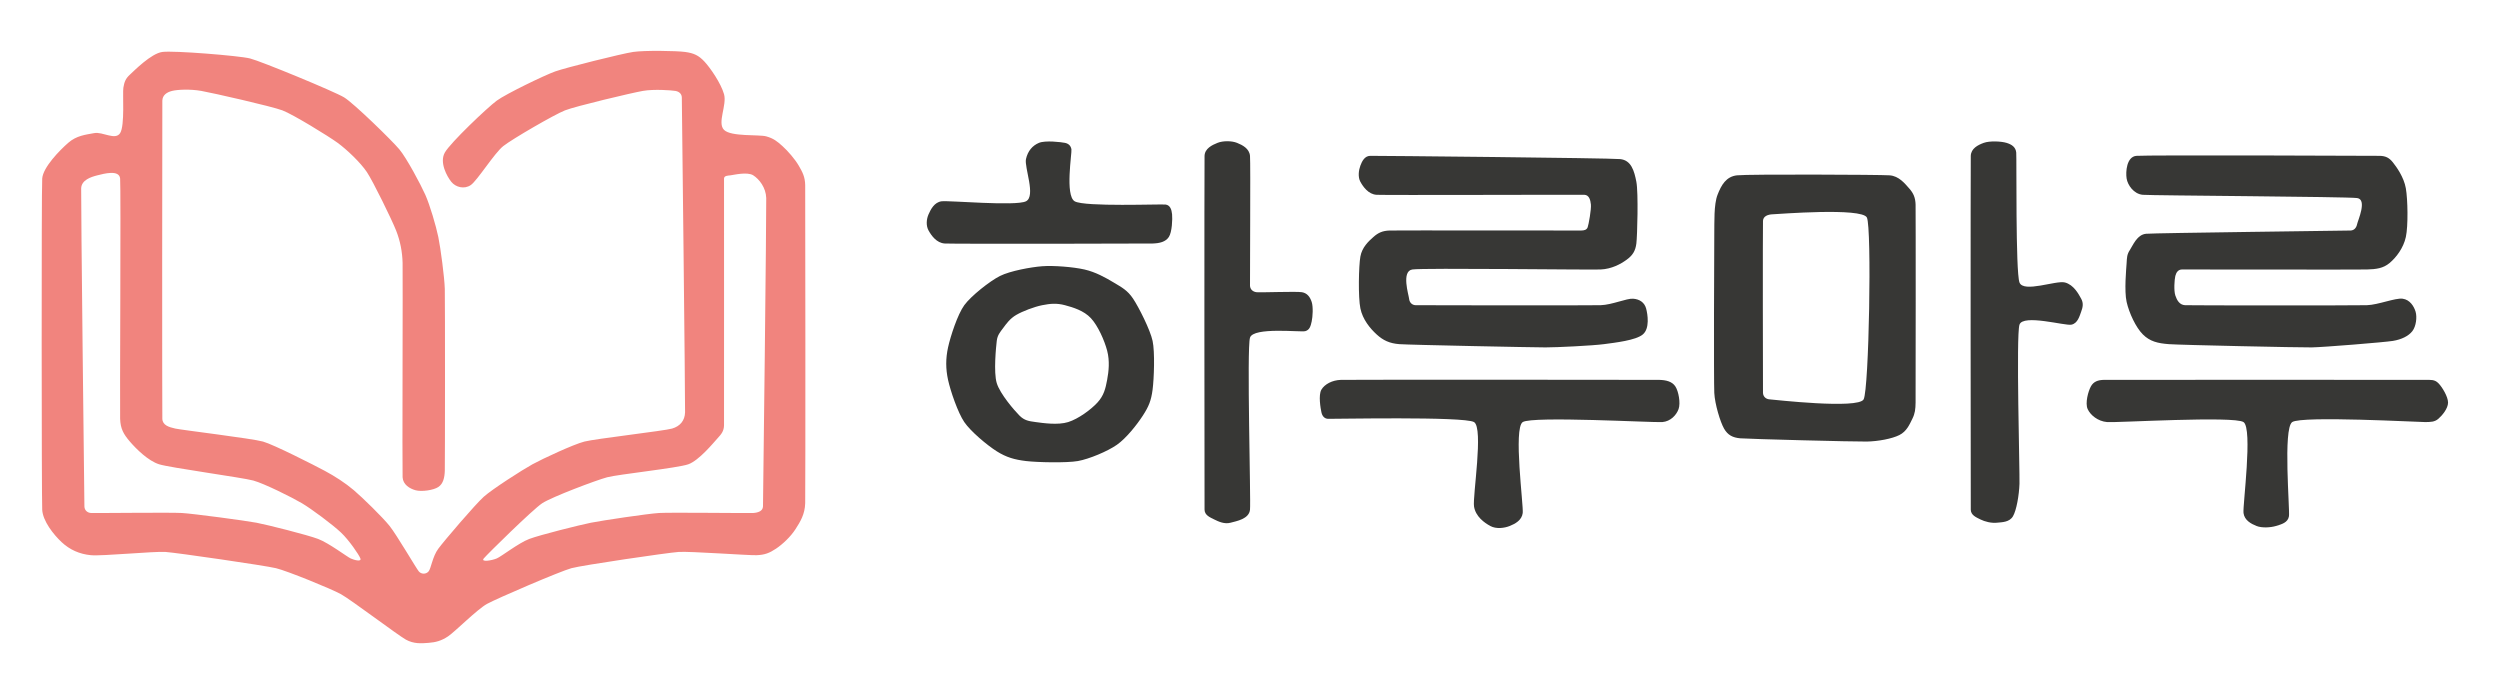
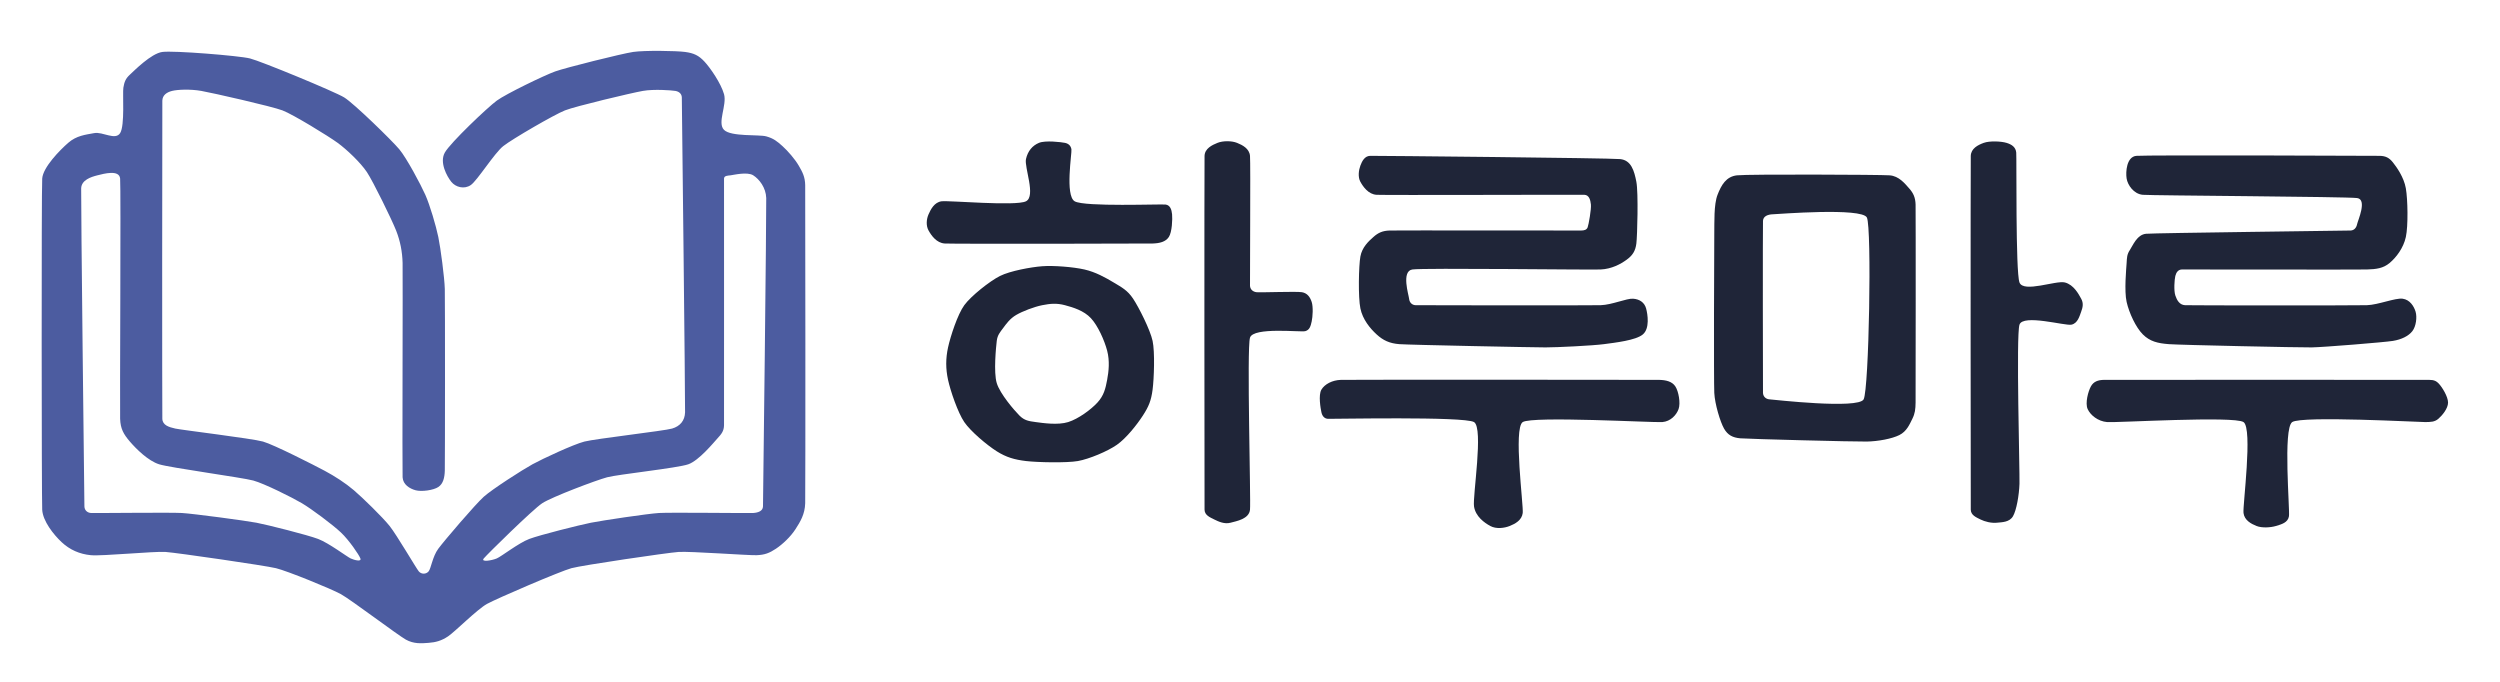
<svg xmlns="http://www.w3.org/2000/svg" viewBox="150 110 770 210" width="770" height="210" role="img" aria-label="하루마루">
-   <g id="symbol" fill="#f1847e" fill-rule="evenodd">
+   <g id="symbol" fill="#4C5CA0" fill-rule="evenodd">
    <path id="book" d="M200 126C203.468 125.531 223.605 127.151 227 128C230.395 128.849 253.01 138.18 256 140C258.99 141.82 270.759 153.311 273 156C275.241 158.689 279.579 166.802 281 170C282.421 173.198 284.291 179.573 285 183C285.709 186.427 286.903 195.501 287 199C287.097 202.499 287.071 252.847 287 255C286.929 257.153 286.5 259 285 260C283.5 261 279.833 261.5 278 261C276.167 260.5 274.129 259.259 274 257C273.871 254.741 274.092 194.499 274 191C273.908 187.501 273.28 184.258 272 181C270.72 177.742 264.941 165.912 263 163C261.059 160.088 256.826 156.065 254 154C251.174 151.935 240.271 145.246 237 144C233.729 142.754 215.447 138.608 212 138C208.553 137.392 204.646 137.588 203 138C201.354 138.412 200.05 139.304 200 141C199.95 142.696 199.921 237.002 200 239C200.079 240.998 202.049 241.559 204 242C205.951 242.441 227.632 245.048 231 246C234.368 246.952 246.915 253.347 250 255C253.085 256.653 256.333 258.733 259 261C261.667 263.267 267.814 269.267 270 272C272.186 274.733 278.219 285.089 279 286C279.781 286.911 281.219 286.911 282 286C282.781 285.089 283.189 281.45 285 279C286.811 276.55 296.394 265.336 299 263C301.606 260.664 310.931 254.683 314 253C317.069 251.317 326.609 246.867 330 246C333.391 245.133 354.54 242.714 357 242C359.46 241.286 360.925 239.56 361 237C361.075 234.44 360.034 141.131 360 140C359.966 138.869 359.116 138.186 358 138C356.884 137.814 351.447 137.392 348 138C344.553 138.608 327.255 142.713 324 144C320.745 145.287 307.742 152.825 305 155C302.258 157.175 297.005 165.622 295 167C292.995 168.378 290.333 167.667 289 166C287.667 164.333 285.29 160.054 287 157C288.71 153.946 300.18 143.073 303 141C305.82 138.927 317.704 133.177 321 132C324.296 130.823 341.539 126.519 345 126C348.461 125.481 358.341 125.637 361 126C363.659 126.363 365.18 127.028 367 129C368.82 130.972 372.038 135.635 373 139C373.962 142.365 370.833 147.833 373 150C375.167 152.167 383.753 151.376 386 152C388.247 152.624 389.333 153.5 391 155C392.667 156.5 394.833 159 396 161C397.167 163 397.951 164.471 398 167C398.049 169.529 398.097 261.584 398 265C397.903 268.416 396.5 270.667 395 273C393.5 275.333 391 277.667 389 279C387 280.333 385.528 280.916 383 281C380.472 281.084 362.491 279.755 359 280C355.509 280.245 329.378 284.084 326 285C322.622 285.916 303.063 294.307 300 296C296.937 297.693 290.105 304.597 288 306C285.895 307.403 284.167 307.833 282 308C279.833 308.167 277.472 308.374 275 307C272.528 305.626 258.067 294.687 255 293C251.933 291.313 238.403 285.819 235 285C231.597 284.181 204.491 280.245 201 280C197.509 279.755 181.485 281.327 178 281C174.515 280.673 171.5 279.333 169 277C166.5 274.667 163.187 270.495 163 267C162.813 263.505 162.753 168.491 163 165C163.247 161.509 168.428 156.251 171 154C173.572 151.749 176.333 151.5 179 151C181.667 150.5 185.5 153.333 187 151C188.5 148.667 187.706 138.765 188 137C188.294 135.235 188.681 134.209 190 133C191.319 131.791 196.532 126.469 200 126ZM180 164C178 164.5 175.1 165.441 175 168C174.9 170.559 175.966 264.869 176 266C176.034 267.131 176.871 267.925 178 268C179.129 268.075 202.506 267.794 206 268C209.494 268.206 225.562 270.345 229 271C232.438 271.655 244.728 274.759 248 276C251.272 277.241 256.91 281.497 258 282C259.09 282.503 261.421 283.124 261 282C260.579 280.876 257.545 276.403 255 274C252.455 271.597 246.011 266.784 243 265C239.989 263.216 231.377 258.921 228 258C224.623 257.079 202.338 254.054 199 253C195.662 251.946 191.983 248.313 190 246C188.017 243.687 187.113 242.044 187 239C186.887 235.956 187.263 167.816 187 165C186.737 162.184 182 163.5 180 164ZM375 164C374.111 164.099 373.023 164.106 373 165C372.977 165.894 373.045 239.212 373 241C372.955 242.788 372.209 243.681 371 245C369.791 246.319 365.3 251.835 362 253C358.7 254.165 340.382 256.098 337 257C333.618 257.902 319.924 263.076 317 265C314.076 266.924 300.017 280.765 299 282C297.983 283.235 301.529 282.63 303 282C304.471 281.37 309.728 277.241 313 276C316.272 274.759 328.568 271.686 332 271C335.432 270.314 349.506 268.21 353 268C356.494 267.79 380.561 268.09 382 268C383.439 267.91 384.941 267.441 385 266C385.059 264.559 386.095 174.224 386 171C385.905 167.776 383.833 165.167 382 164C380.167 162.833 375.889 163.901 375 164Z" />
  </g>
-   <g id="wordmark" fill="#373735" fill-rule="evenodd">
+   <g id="wordmark" fill="#1F2538" fill-rule="evenodd">
    <path id="ha" d="M470 154C472 153.167 476.891 153.778 478 154C479.109 154.222 479.814 154.884 480 156C480.186 157.116 477.981 170.23 481 172C484.019 173.77 507.57 172.809 509 173C510.43 173.191 510.856 174.565 511 176C511.144 177.435 511 181.5 510 183C509 184.5 507.153 184.938 505 185C502.847 185.062 443.557 185.148 441 185C438.443 184.852 436.833 182.5 436 181C435.167 179.5 435.333 177.5 436 176C436.667 174.5 437.757 172.299 440 172C442.243 171.701 462.87 173.565 466 172C469.13 170.435 465.444 161.5 466 159C466.556 156.5 468 154.833 470 154ZM525 154C526.667 153.333 529.333 153.333 531 154C532.667 154.667 534.795 155.747 535 158C535.205 160.253 534.946 196.87 535 198C535.054 199.13 535.877 199.86 537 200C538.123 200.14 549.329 199.705 551 200C552.671 200.295 553.5 201.5 554 203C554.5 204.5 554.313 207.592 554 209C553.687 210.408 553.395 211.633 552 212C550.605 212.367 536.034 210.656 535 214C533.966 217.344 535.302 264.131 535 267C534.698 269.869 530.833 270.5 529 271C527.167 271.5 525.333 270.667 524 270C522.667 269.333 521.045 268.696 521 267C520.955 265.304 520.92 160.261 521 158C521.08 155.739 523.333 154.667 525 154ZM471 192C474.49 191.732 480.587 192.224 484 193C487.413 193.776 490.5 195.5 493 197C495.5 198.5 497.267 199.401 499 202C500.733 204.599 504.267 211.578 505 215C505.733 218.422 505.442 226.611 505 230C504.558 233.389 503.833 235.167 502 238C500.167 240.833 496.867 244.993 494 247C491.133 249.007 485.445 251.385 482 252C478.555 252.615 469.475 252.417 466 252C462.525 251.583 459.959 250.869 457 249C454.041 247.131 448.972 242.892 447 240C445.028 237.108 442.744 230.42 442 227C441.256 223.58 441.256 220.42 442 217C442.744 213.58 444.941 206.831 447 204C449.059 201.169 454.87 196.565 458 195C461.13 193.435 467.51 192.268 471 192ZM471 204C468.5 204.5 464.955 205.86 463 207C461.045 208.14 460 209.667 459 211C458 212.333 457.209 213.223 457 215C456.791 216.777 455.981 224.652 457 228C458.019 231.348 462.477 236.477 464 238C465.523 239.523 466.865 239.715 469 240C471.135 240.285 475.833 241 479 240C482.167 239 486 236.167 488 234C490 231.833 490.5 229.667 491 227C491.5 224.333 491.833 221.167 491 218C490.167 214.833 488.167 210.333 486 208C483.833 205.667 480.5 204.667 478 204C475.5 203.333 473.5 203.5 471 204Z" />
    <path id="ru-1" d="M572 158C573.697 157.958 645.575 158.666 649 159C652.425 159.334 653.35 162.621 654 166C654.65 169.379 654.289 182.686 654 185C653.711 187.314 652.833 188.667 651 190C649.167 191.333 646.414 192.845 643 193C639.586 193.155 588.46 192.472 585 193C581.54 193.528 583.898 200.873 584 202C584.102 203.127 584.869 203.962 586 204C587.131 204.038 639.502 204.104 643 204C646.498 203.896 651.005 201.858 653 202C654.995 202.142 656.5 203.167 657 205C657.5 206.833 658.167 211.167 656 213C653.833 214.833 647.469 215.537 644 216C640.531 216.463 629.5 217 626 217C622.5 217 584.037 216.234 581 216C577.963 215.766 576 214.833 574 213C572 211.167 569.714 208.426 569 205C568.286 201.574 568.484 191.838 569 189C569.516 186.162 571.5 184.333 573 183C574.5 181.667 575.847 181.067 578 181C580.153 180.933 636.106 181.015 637 181C637.894 180.985 638.686 180.837 639 180C639.314 179.163 640.144 174.435 640 173C639.856 171.565 639.441 170.065 638 170C636.559 169.935 576.557 170.148 574 170C571.443 169.852 569.833 167.5 569 166C568.167 164.5 568.5 162.333 569 161C569.5 159.667 570.303 158.042 572 158ZM563 227C565.682 226.923 658.846 226.958 661 227C663.154 227.042 665 227.5 666 229C667 230.5 667.667 234.167 667 236C666.333 237.833 664.552 239.787 662 240C659.448 240.213 621.933 238.09 619 240C616.067 241.91 619.281 265.755 619 268C618.719 270.245 616.667 271.333 615 272C613.333 272.667 610.833 273 609 272C607.167 271 604.482 269.087 604 266C603.518 262.913 607.001 241.801 604 240C600.999 238.199 560.129 239.072 559 239C557.871 238.928 557.245 238.104 557 237C556.755 235.896 556 231.667 557 230C558 228.333 560.318 227.077 563 227Z" />
    <path id="ma" d="M761 154C762.833 153.333 766.375 153.512 768 154C769.625 154.488 770.843 155.31 771 157C771.157 158.69 770.771 193.723 772 197C773.229 200.277 783.265 196.28 786 197C788.735 197.72 790.223 200.601 791 202C791.777 203.399 791.5 204.667 791 206C790.5 207.333 789.957 209.588 788 210C786.043 210.412 773.086 206.673 772 210C770.914 213.327 772.119 255.502 772 259C771.881 262.498 771.085 267.139 770 269C768.915 270.861 766.667 270.833 765 271C763.333 271.167 761.333 270.667 760 270C758.667 269.333 757.045 268.696 757 267C756.955 265.304 756.92 160.261 757 158C757.08 155.739 759.167 154.667 761 154ZM685 164C688.373 163.618 729.124 163.783 732 164C734.876 164.217 736.667 166.5 738 168C739.333 169.5 739.935 170.847 740 173C740.065 175.153 740.031 231.961 740 234C739.969 236.039 739.833 237.333 739 239C738.167 240.667 737.291 242.855 735 244C732.709 245.145 728.499 245.929 725 246C721.501 246.071 688.323 245.211 686 245C683.677 244.789 682.157 244.025 681 242C679.843 239.975 678.175 234.496 678 231C677.825 227.504 677.943 185.5 678 182C678.057 178.5 677.833 173 679 170C680.167 167 681.627 164.382 685 164ZM696 176C694.558 176.045 693.079 176.56 693 178C692.921 179.44 692.959 229.869 693 231C693.041 232.131 693.871 232.927 695 233C696.129 233.073 722.347 236.085 724 233C725.653 229.915 726.543 180.141 725 177C723.457 173.859 697.442 175.955 696 176Z" />
    <path id="ru-2" d="M808 158C811.034 157.728 881.212 157.955 883 158C884.788 158.045 885.883 158.603 887 160C888.117 161.397 890.4 164.552 891 168C891.6 171.448 891.744 179.58 891 183C890.256 186.42 888 189.333 886 191C884 192.667 881.911 192.909 879 193C876.089 193.091 823.131 192.962 822 193C820.869 193.038 820.274 193.902 820 195C819.726 196.098 819.5 199.5 820 201C820.5 202.5 821.305 203.914 823 204C824.695 204.086 875.502 204.104 879 204C882.498 203.896 887.757 201.701 890 202C892.243 202.299 893.5 204.333 894 206C894.5 207.667 894.167 210.5 893 212C891.833 213.5 889.649 214.573 887 215C884.351 215.427 865.5 216.949 862 217C858.5 217.051 821.408 216.262 818 216C814.592 215.738 812.167 215.167 810 213C807.833 210.833 805.776 206.413 805 203C804.224 199.587 804.897 192.646 805 191C805.103 189.354 805.085 188.372 806 187C806.915 185.628 808.183 182.249 811 182C813.817 181.751 872.87 181.052 874 181C875.13 180.948 875.778 180.109 876 179C876.222 177.891 879.171 171.432 876 171C872.829 170.568 812.818 170.238 810 170C807.182 169.762 805.333 167 805 165C804.667 163 804.966 158.272 808 158ZM798 227C799.789 226.965 895.351 226.984 897 227C898.649 227.016 899.834 226.834 901 228C902.166 229.166 904 232.167 904 234C904 235.833 902.167 238 901 239C899.833 240 898.649 239.963 897 240C895.351 240.037 858.88 238.011 856 240C853.12 241.989 855.309 267.024 855 269C854.691 270.976 852.667 271.5 851 272C849.333 272.5 846.667 272.667 845 272C843.333 271.333 841.281 270.245 841 268C840.719 265.755 843.912 241.941 841 240C838.088 238.059 801.874 240.24 799 240C796.126 239.76 793.833 237.833 793 236C792.167 234.167 793.167 230.5 794 229C794.833 227.5 796.211 227.035 798 227Z" />
  </g>
</svg>
